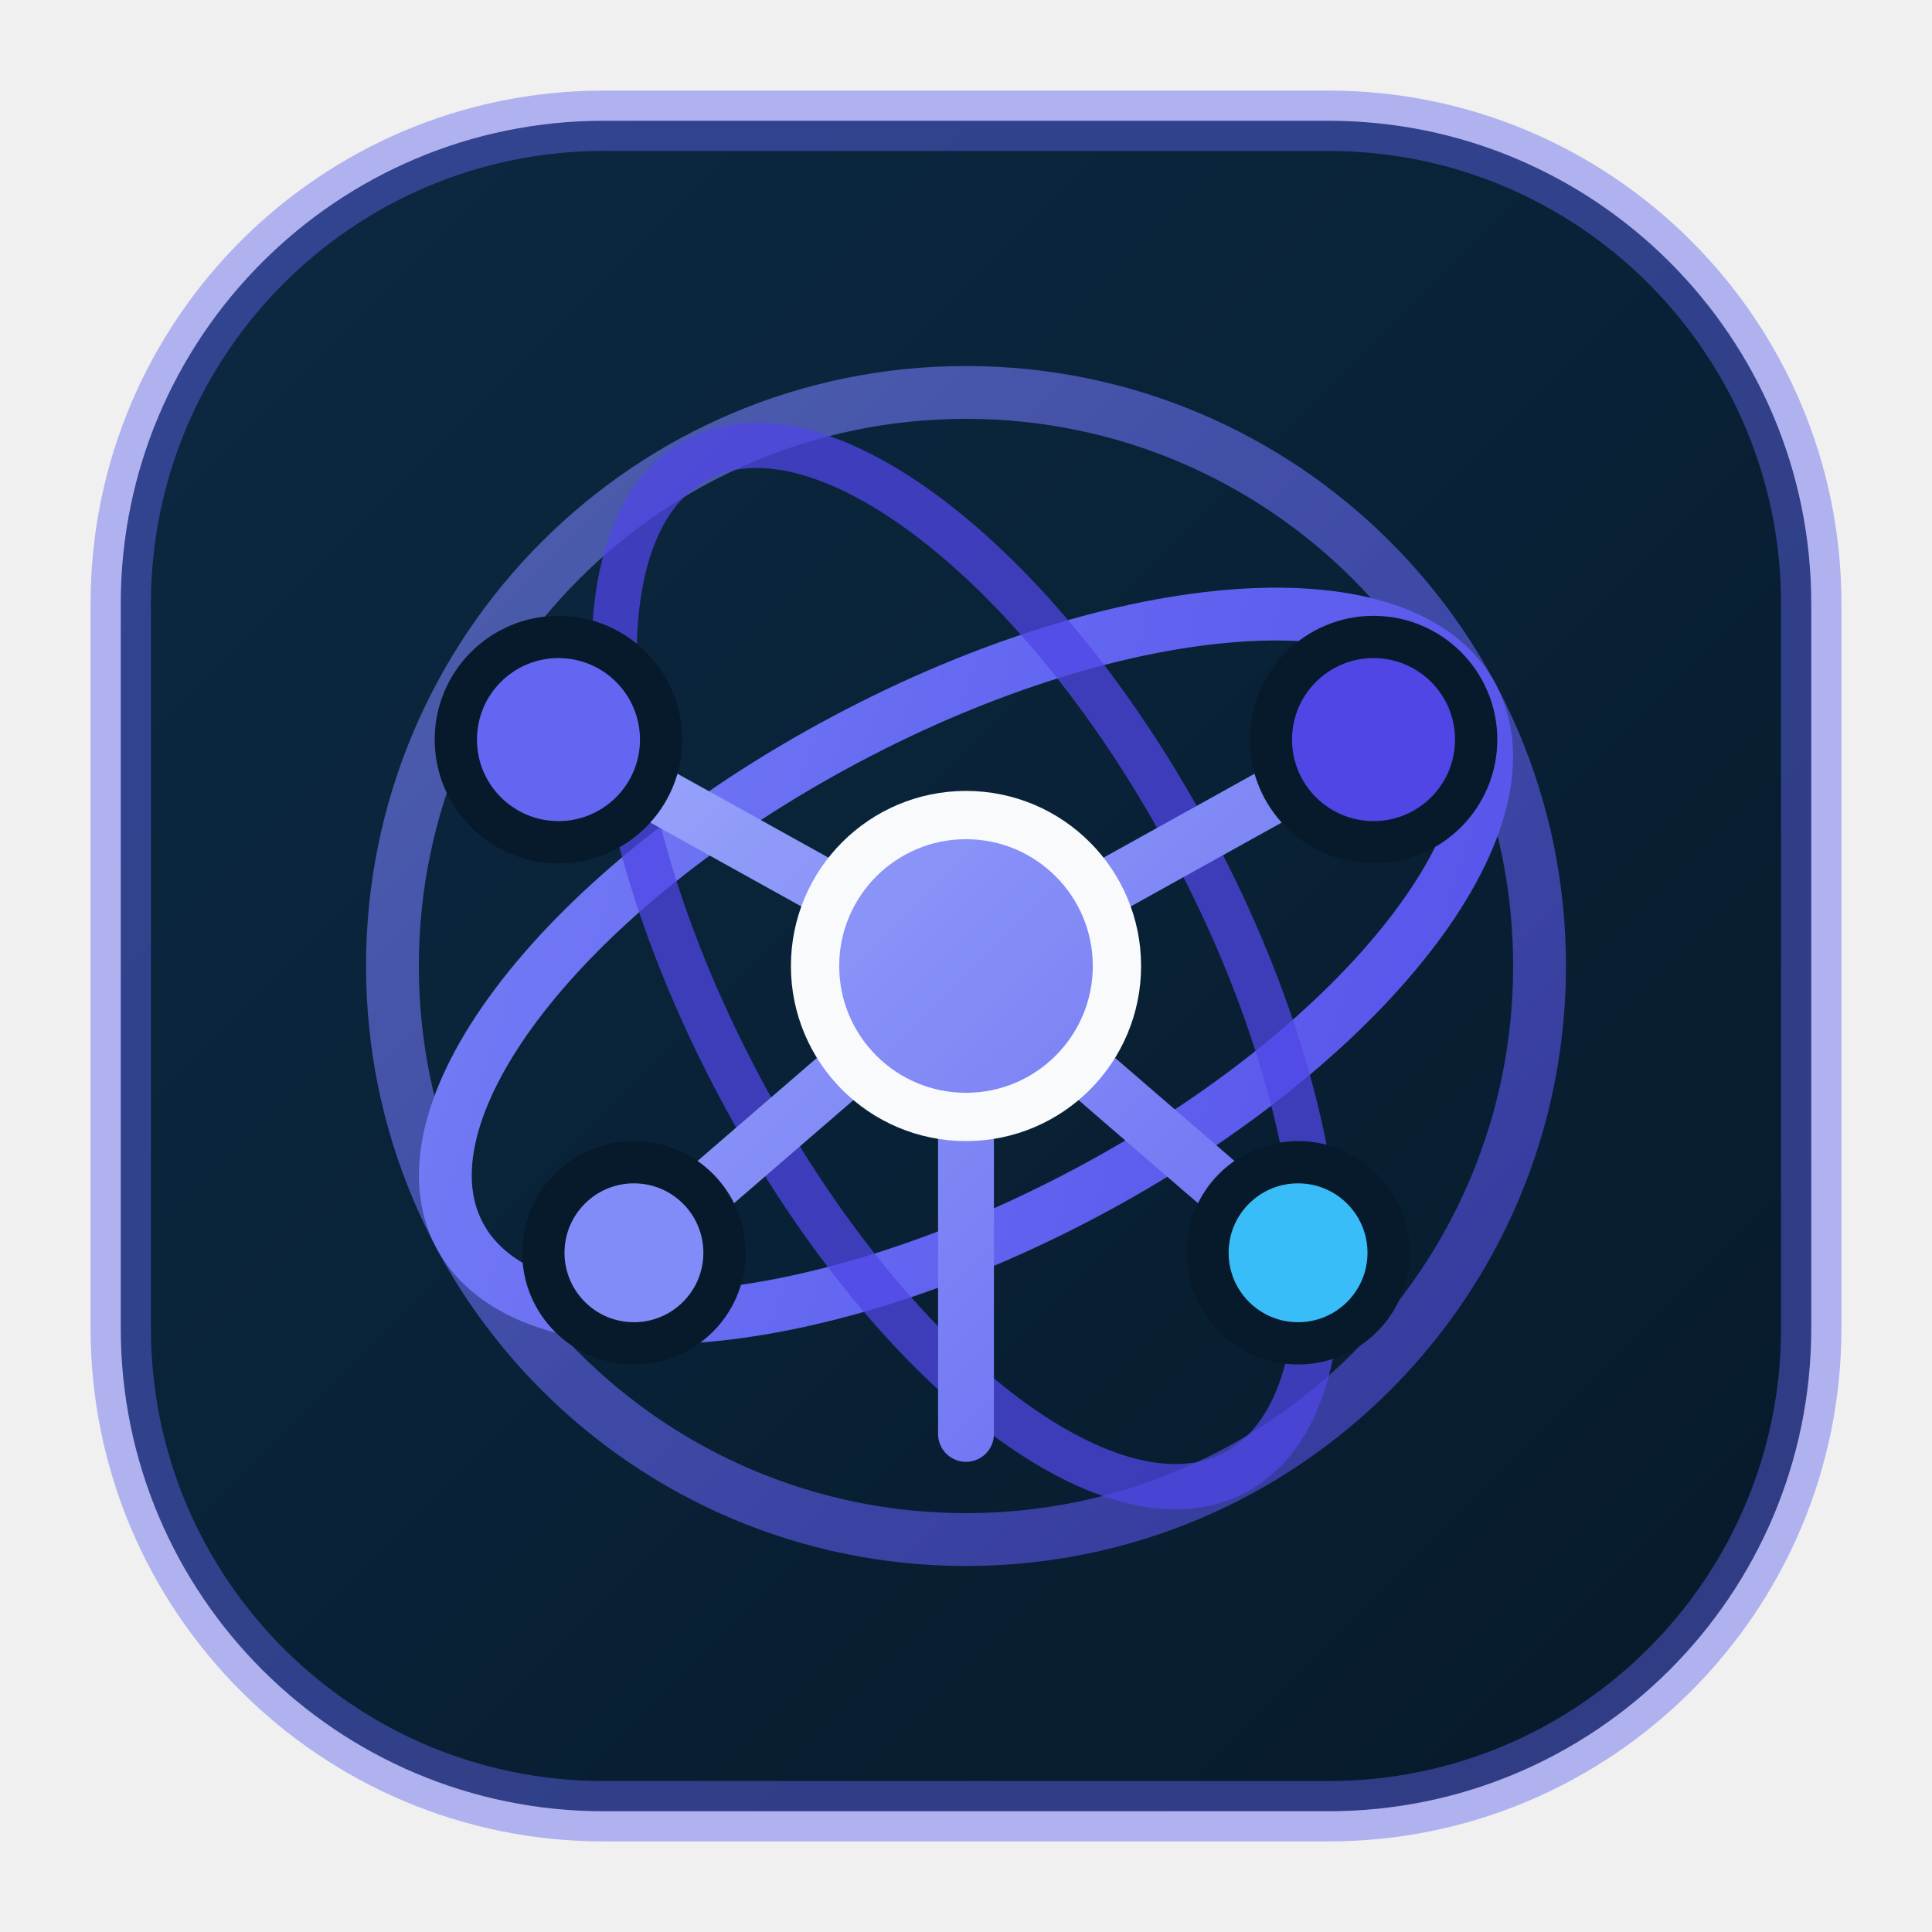
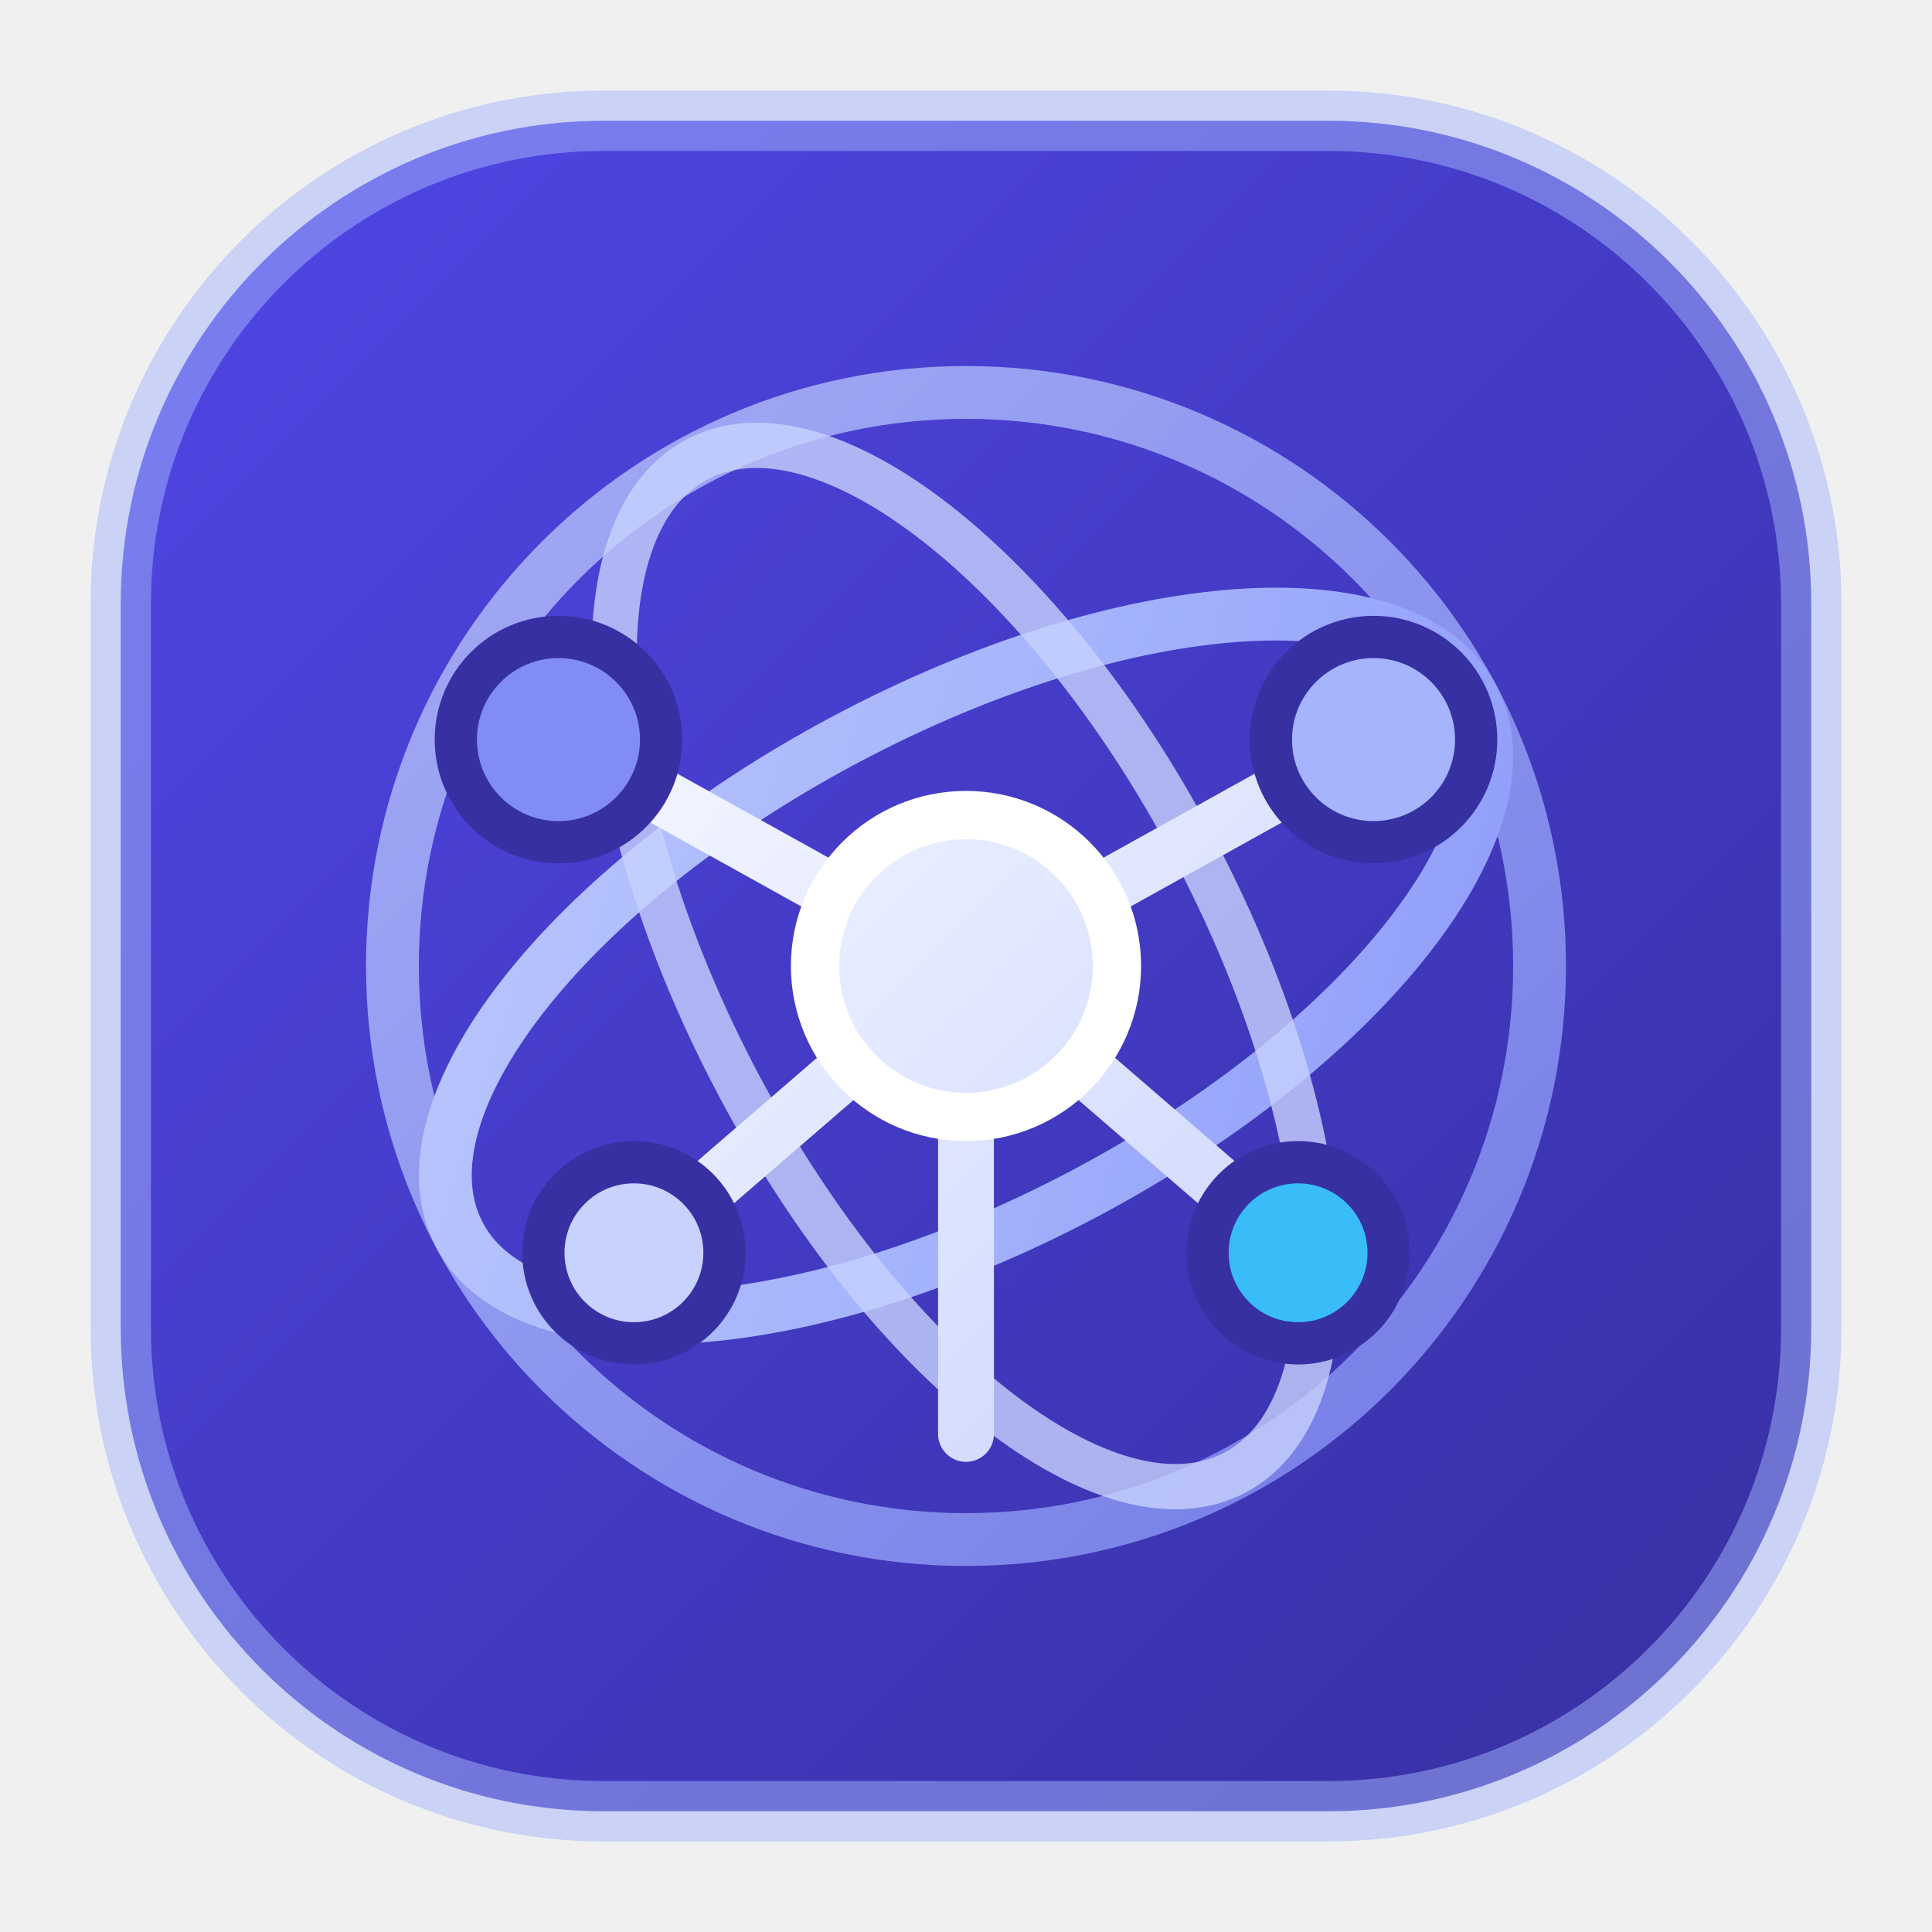
<svg xmlns="http://www.w3.org/2000/svg" viewBox="0 0 64 64" fill="none">
  <defs>
    <linearGradient id="cs-bg" x1="6" y1="6" x2="58" y2="58" gradientUnits="userSpaceOnUse">
-       <stop offset="0%" stop-color="#0B2942" />
-       <stop offset="100%" stop-color="#071A2B" />
+       <stop offset="0%" stop-color="#4F46E5" />
+       <stop offset="100%" stop-color="#3730A3" />
    </linearGradient>
    <linearGradient id="cs-ring" x1="10" y1="10" x2="54" y2="54" gradientUnits="userSpaceOnUse">
-       <stop offset="0%" stop-color="#818CF8" />
-       <stop offset="50%" stop-color="#6366F1" />
-       <stop offset="100%" stop-color="#4F46E5" />
+       <stop offset="0%" stop-color="#C7D2FE" />
+       <stop offset="50%" stop-color="#A5B4FC" />
+       <stop offset="100%" stop-color="#818CF8" />
    </linearGradient>
    <linearGradient id="cs-node" x1="16" y1="16" x2="48" y2="48" gradientUnits="userSpaceOnUse">
-       <stop offset="0%" stop-color="#A5B4FC" />
-       <stop offset="100%" stop-color="#6366F1" />
+       <stop offset="0%" stop-color="#FFFFFF" />
+       <stop offset="100%" stop-color="#C7D2FE" />
    </linearGradient>
  </defs>
-   <rect x="4" y="4" width="56" height="56" rx="16" fill="url(#cs-bg)" stroke="#6366F1" stroke-opacity="0.45" stroke-width="2" />
-   <circle cx="32" cy="32" r="19" stroke="url(#cs-ring)" stroke-width="1.75" stroke-opacity="0.6" />
+   <rect x="4" y="4" width="56" height="56" rx="16" fill="url(#cs-bg)" stroke="#A5B4FC" stroke-opacity="0.5" stroke-width="2" />
+   <circle cx="32" cy="32" r="19" stroke="url(#cs-ring)" stroke-width="1.75" stroke-opacity="0.75" />
  <ellipse cx="32" cy="32" rx="19" ry="8.5" transform="rotate(-28 32 32)" stroke="url(#cs-ring)" stroke-width="1.75" />
-   <ellipse cx="32" cy="32" rx="8.5" ry="19" transform="rotate(-28 32 32)" stroke="#4F46E5" stroke-width="1.5" stroke-opacity="0.75" />
+   <ellipse cx="32" cy="32" rx="8.5" ry="19" transform="rotate(-28 32 32)" stroke="#C7D2FE" stroke-width="1.5" stroke-opacity="0.8" />
  <path d="M18.5 24.5L32 32L45.5 24.5M32 32L32 47.5M21 41.5L32 32L43 41.5" stroke="url(#cs-node)" stroke-width="1.85" stroke-linecap="round" stroke-linejoin="round" />
-   <circle cx="18.5" cy="24.5" r="3.4" fill="#6366F1" stroke="#071A2B" stroke-width="1.4" />
-   <circle cx="45.5" cy="24.5" r="3.4" fill="#4F46E5" stroke="#071A2B" stroke-width="1.4" />
-   <circle cx="21" cy="41.5" r="3" fill="#818CF8" stroke="#071A2B" stroke-width="1.4" />
-   <circle cx="43" cy="41.5" r="3" fill="#38BDF8" stroke="#071A2B" stroke-width="1.4" />
-   <circle cx="32" cy="32" r="5" fill="url(#cs-node)" stroke="#F8FAFC" stroke-width="1.6" />
+   <circle cx="18.5" cy="24.5" r="3.4" fill="#818CF8" stroke="#3730A3" stroke-width="1.4" />
+   <circle cx="45.5" cy="24.5" r="3.4" fill="#A5B4FC" stroke="#3730A3" stroke-width="1.4" />
+   <circle cx="21" cy="41.5" r="3" fill="#C7D2FE" stroke="#3730A3" stroke-width="1.4" />
+   <circle cx="43" cy="41.5" r="3" fill="#38BDF8" stroke="#3730A3" stroke-width="1.4" />
+   <circle cx="32" cy="32" r="5" fill="url(#cs-node)" stroke="#FFFFFF" stroke-width="1.6" />
</svg>
